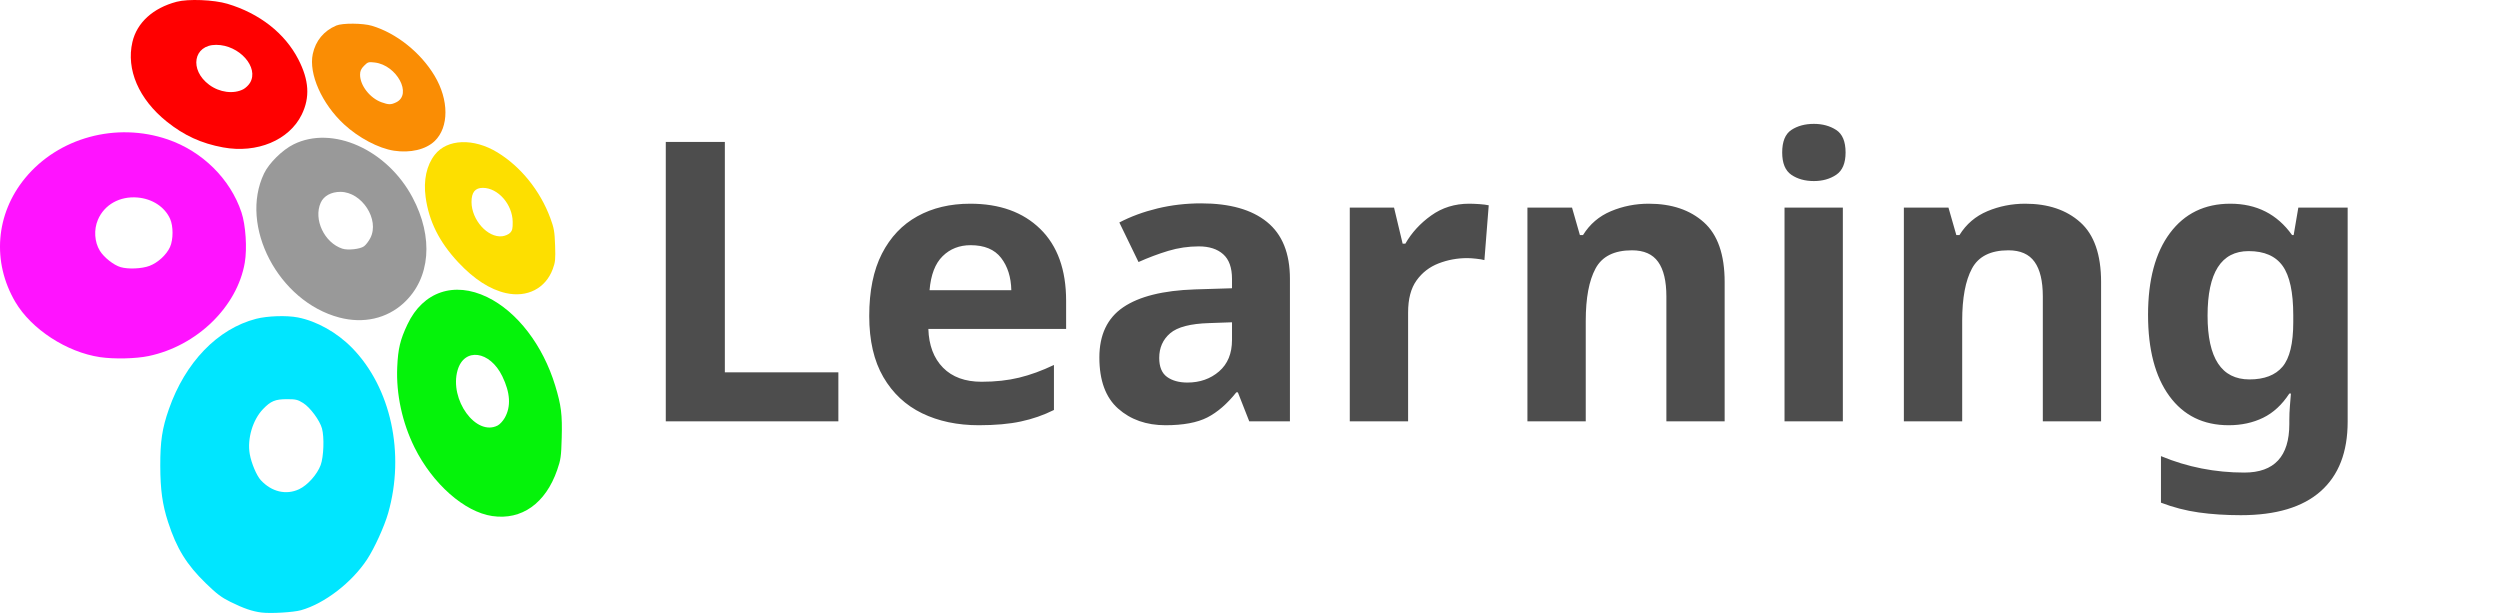
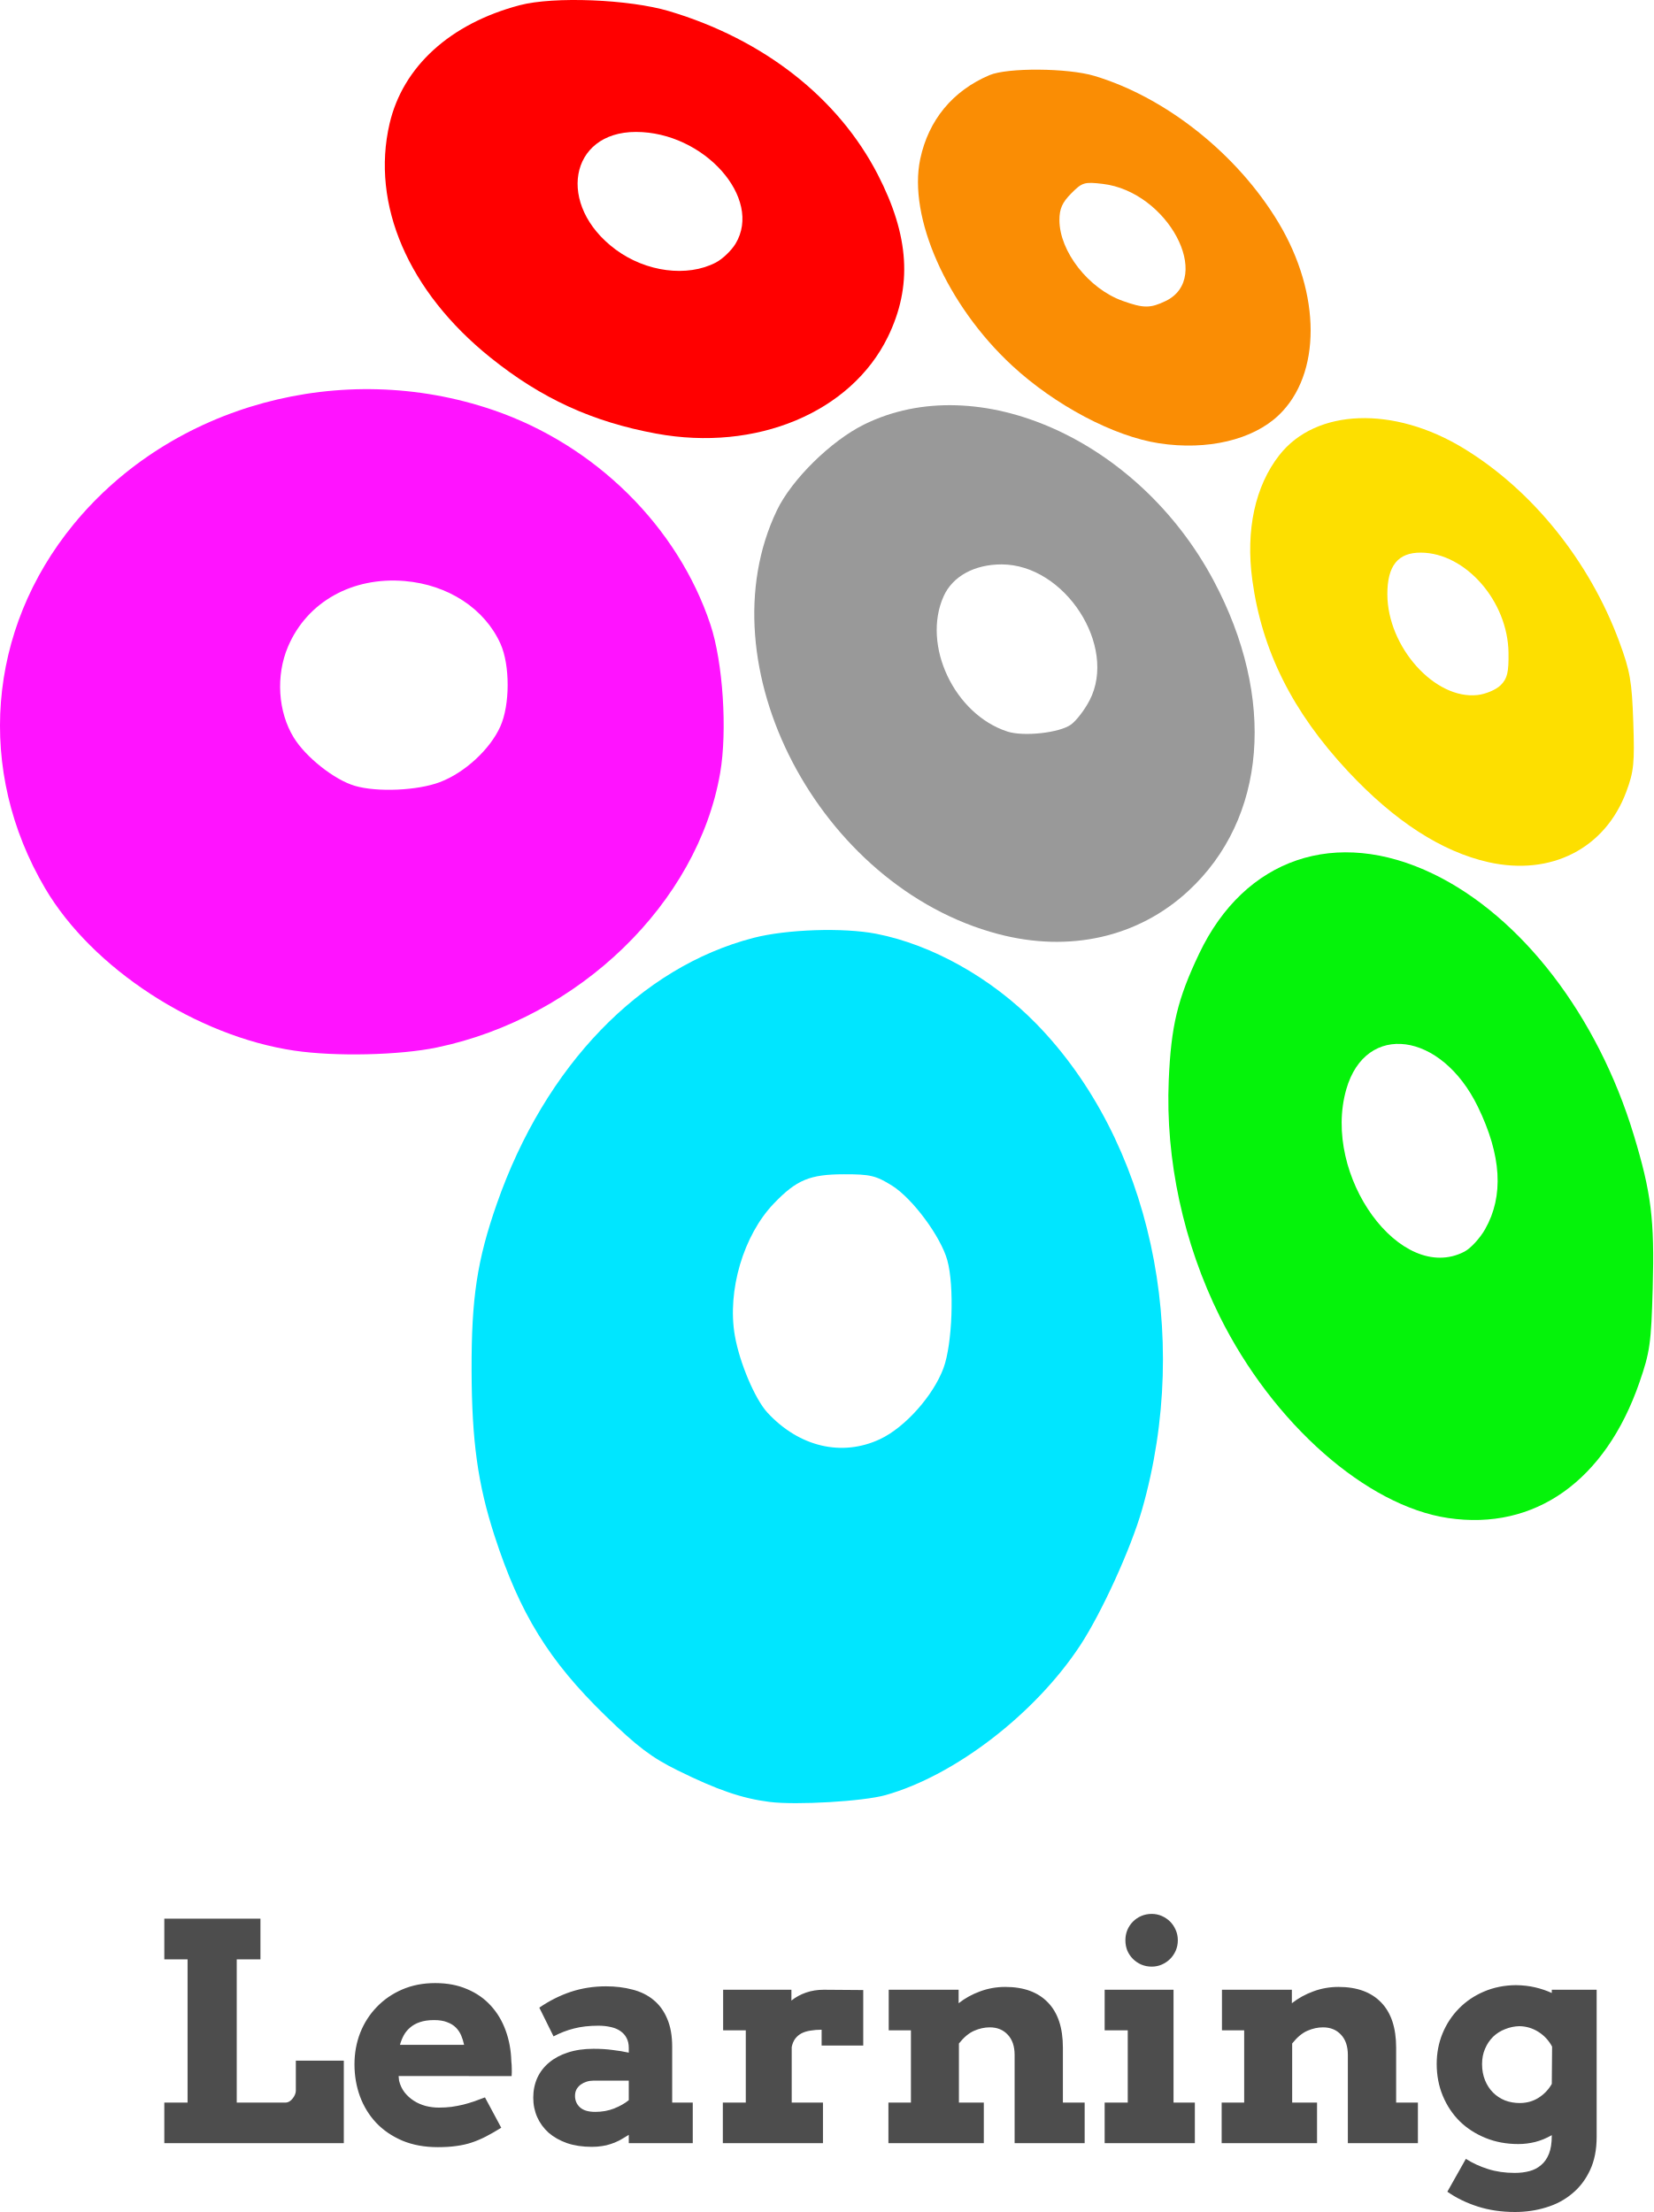
- <svg xmlns="http://www.w3.org/2000/svg" id="svg92220" version="1.1" viewBox="0 0 686.483 168.316" height="168.316mm" width="686.483mm">
+ <svg xmlns="http://www.w3.org/2000/svg" id="svg92220" version="1.1" viewBox="0 0 154.285 206.476" height="206.476mm" width="154.285mm">
  <defs id="defs92214">
    <filter id="filter92872" style="color-interpolation-filters:sRGB" x="-0.085" y="-0.078" width="1.171" height="1.154">
      <feFlood id="feFlood92862" result="flood" flood-color="rgb(0,0,0)" flood-opacity="0.263" />
      <feComposite id="feComposite92864" result="composite1" operator="in" in2="SourceGraphic" in="flood" />
      <feGaussianBlur id="feGaussianBlur92866" result="blur" stdDeviation="6.952" in="composite1" />
      <feOffset id="feOffset92868" result="offset" dy="-0.5" dx="-2.77556e-17" />
      <feComposite id="feComposite92870" result="composite2" operator="atop" in2="offset" in="offset" />
    </filter>
  </defs>
  <g transform="translate(-29.38409,-57.84512)" id="layer1">
+     <path style="font-weight:bold;font-size:107.452px;line-height:1.4;font-family:Arvo;-inkscape-font-specification:'Arvo Bold';letter-spacing:0px;fill:#4d4d4d;stroke-width:1.319" d="m 44.719,236.939 h 8.971 v 3.801 H 51.478 v 13.366 h 4.561 q 0.18,0 0.346,-0.097 0.18,-0.111 0.304,-0.276 0.138,-0.166 0.221,-0.359 0.083,-0.194 0.083,-0.373 v -2.806 h 4.478 v 7.699 H 44.719 v -3.787 h 2.17 v -13.366 h -2.17 z m 21.867,14.693 0.041,0.428 q 0.152,0.622 0.511,1.092 0.373,0.47 0.871,0.788 0.498,0.318 1.106,0.484 0.608,0.152 1.23,0.152 0.622,0 1.175,-0.069 0.567,-0.083 1.092,-0.207 0.525,-0.138 1.023,-0.304 0.498,-0.18 1.009,-0.373 l 1.52,2.834 q -0.788,0.484 -1.451,0.829 -0.65,0.332 -1.313,0.553 -0.663,0.221 -1.41,0.318 -0.746,0.111 -1.742,0.111 -1.866,0 -3.317,-0.608 -1.451,-0.622 -2.447,-1.673 -0.981,-1.05 -1.507,-2.46 -0.511,-1.41 -0.511,-2.986 0,-1.576 0.539,-2.958 0.553,-1.382 1.548,-2.405 0.995,-1.037 2.377,-1.631 1.382,-0.594 3.069,-0.594 1.686,0 2.986,0.567 1.313,0.553 2.212,1.548 0.898,0.981 1.382,2.322 0.484,1.327 0.525,2.861 0.041,0.346 0.041,0.691 0.014,0.332 -0.014,0.691 z m 3.304,-5.225 q -0.774,0 -1.327,0.194 -0.539,0.18 -0.912,0.511 -0.373,0.318 -0.594,0.733 -0.221,0.415 -0.346,0.871 h 5.985 q -0.097,-0.47 -0.276,-0.885 -0.18,-0.415 -0.498,-0.733 -0.318,-0.318 -0.816,-0.498 -0.484,-0.194 -1.216,-0.194 z m 18.176,10.712 q -0.484,0.304 -0.885,0.525 -0.401,0.207 -0.802,0.332 -0.401,0.138 -0.829,0.194 -0.428,0.069 -0.94,0.069 -1.285,0 -2.308,-0.346 -1.009,-0.359 -1.714,-0.968 -0.691,-0.622 -1.064,-1.451 -0.373,-0.843 -0.373,-1.825 0,-0.995 0.373,-1.838 0.387,-0.843 1.106,-1.438 0.719,-0.608 1.755,-0.94 1.051,-0.346 2.391,-0.346 0.981,0 1.783,0.111 0.816,0.097 1.507,0.249 v -0.442 q 0,-0.539 -0.207,-0.926 -0.207,-0.401 -0.581,-0.65 -0.373,-0.263 -0.898,-0.373 -0.525,-0.124 -1.147,-0.124 -1.299,0 -2.295,0.263 -0.981,0.249 -1.894,0.733 l -1.327,-2.682 q 1.41,-0.968 2.944,-1.479 1.548,-0.511 3.276,-0.511 1.341,0 2.474,0.304 1.147,0.29 1.963,0.968 0.816,0.663 1.272,1.742 0.47,1.078 0.47,2.626 v 5.211 h 1.921 v 3.787 h -5.971 z m -3.152,-2.142 q 0.981,0 1.783,-0.318 0.802,-0.318 1.368,-0.774 v -1.825 h -3.317 q -0.318,0 -0.622,0.097 -0.304,0.097 -0.553,0.276 -0.235,0.18 -0.387,0.442 -0.138,0.263 -0.138,0.608 0,0.636 0.456,1.064 0.47,0.428 1.41,0.428 z M 109.947,248.785 h -3.884 v -1.479 q -0.567,0 -1.037,0.083 -0.47,0.069 -0.829,0.249 -0.346,0.18 -0.594,0.498 -0.235,0.318 -0.332,0.788 v 5.183 h 2.917 v 3.787 h -9.344 v -3.787 h 2.142 v -6.745 h -2.115 v -3.787 h 6.372 v 1.009 q 0.608,-0.484 1.368,-0.746 0.76,-0.263 1.659,-0.263 0.912,0 1.88,0.014 0.968,0.014 1.797,0.014 z m 14.127,0.871 q 0,-1.203 -0.636,-1.88 -0.636,-0.691 -1.686,-0.691 -0.719,0 -1.451,0.318 -0.733,0.318 -1.424,1.189 v 5.515 h 2.322 v 3.787 h -8.902 v -3.787 h 2.101 v -6.745 h -2.073 v -3.787 h 6.524 v 1.258 q 0.898,-0.705 2.004,-1.106 1.12,-0.415 2.35,-0.415 2.585,0 3.981,1.451 1.396,1.438 1.396,4.216 v 5.128 h 2.032 v 3.787 h -6.538 z m 8.404,-6.082 h 6.427 v 10.533 h 1.99 v 3.787 h -8.418 v -3.787 h 2.156 v -6.745 h -2.156 z m 1.935,-4.617 q 0,-0.511 0.18,-0.954 0.194,-0.456 0.525,-0.788 0.332,-0.332 0.774,-0.525 0.456,-0.194 0.981,-0.194 0.498,0 0.94,0.194 0.442,0.194 0.774,0.525 0.332,0.332 0.525,0.788 0.194,0.442 0.194,0.954 0,0.511 -0.194,0.968 -0.194,0.442 -0.525,0.774 -0.332,0.332 -0.774,0.525 -0.442,0.194 -0.94,0.194 -0.525,0 -0.981,-0.194 -0.442,-0.194 -0.774,-0.525 -0.332,-0.332 -0.525,-0.774 -0.18,-0.456 -0.18,-0.968 z m 20.761,10.699 q 0,-1.203 -0.636,-1.88 -0.636,-0.691 -1.686,-0.691 -0.719,0 -1.451,0.318 -0.733,0.318 -1.424,1.189 v 5.515 h 2.322 v 3.787 h -8.902 v -3.787 h 2.101 v -6.745 h -2.073 v -3.787 h 6.524 v 1.258 q 0.898,-0.705 2.004,-1.106 1.12,-0.415 2.35,-0.415 2.585,0 3.981,1.451 1.396,1.438 1.396,4.216 v 5.128 h 2.032 v 3.787 h -6.538 z m 19.033,7.492 q -0.774,0.442 -1.548,0.636 -0.774,0.194 -1.576,0.194 -1.659,0 -3.055,-0.567 -1.396,-0.567 -2.419,-1.562 -1.009,-1.009 -1.576,-2.377 -0.567,-1.368 -0.567,-2.972 0,-1.507 0.539,-2.834 0.553,-1.341 1.534,-2.336 0.981,-1.009 2.35,-1.59 1.368,-0.581 2.972,-0.594 0.981,0.014 1.797,0.207 0.829,0.194 1.548,0.525 v -0.304 h 4.188 v 13.726 q 0,1.811 -0.622,3.124 -0.622,1.327 -1.673,2.184 -1.037,0.871 -2.419,1.285 -1.382,0.428 -2.903,0.428 -1.88,0 -3.483,-0.511 -1.59,-0.511 -2.834,-1.382 l 1.728,-3.069 q 0.954,0.608 2.073,0.954 1.12,0.359 2.488,0.359 0.746,0 1.368,-0.166 0.636,-0.166 1.092,-0.567 0.47,-0.387 0.733,-1.05 0.263,-0.663 0.263,-1.673 z m -2.986,-2.999 q 0.968,0 1.742,-0.484 0.788,-0.498 1.244,-1.299 l 0.028,-3.483 q -0.47,-0.871 -1.285,-1.382 -0.816,-0.511 -1.769,-0.525 -0.677,0.014 -1.327,0.276 -0.65,0.249 -1.133,0.719 -0.47,0.47 -0.746,1.12 -0.276,0.636 -0.276,1.424 0,0.829 0.276,1.507 0.276,0.677 0.746,1.147 0.47,0.47 1.106,0.733 0.65,0.249 1.396,0.249 z" id="text1" aria-label="Learning" />
    <g transform="matrix(0.9903362,0,0,1,-0.2400898,3.175)" id="g22866">
      <path id="path22806" d="m 57.668,152.744 c -9.25,-1.353 -19.061,-7.68 -23.502,-15.154 -6.521,-10.976 -5.48,-24.126 2.69,-33.986 9.246,-11.159 25.306,-15.484 39.551,-10.653 9.601,3.256 17.375,10.864 20.455,20.019 1.181,3.51 1.605,9.905 0.918,13.85 -2.112,12.125 -13.293,22.86 -26.693,25.625 -3.531,0.729 -9.559,0.863 -13.419,0.298 z m 13.695,-25.066 c 2.336,-0.874 4.727,-3.053 5.699,-5.194 0.916,-2.018 0.923,-5.723 0.014,-7.724 -1.488,-3.277 -4.93,-5.509 -9.025,-5.853 -4.948,-0.415 -9.202,1.952 -10.994,6.116 -1.168,2.715 -0.952,6.094 0.543,8.501 1.14,1.836 3.837,3.944 5.756,4.5 2.106,0.61 5.889,0.446 8.008,-0.346 z" style="fill:#ff13ff;fill-opacity:1;stroke:none;stroke-width:0.256;stop-color:#000000" />
      <path id="path22808" d="m 91.762,95.146 c -6.032,-1.102 -10.817,-3.274 -15.614,-7.086 -7.752,-6.161 -11.298,-14.301 -9.52,-21.856 1.252,-5.318 5.707,-9.333 12.258,-11.047 3.206,-0.839 10.319,-0.557 14.093,0.558 8.895,2.629 15.926,8.085 19.653,15.248 2.983,5.734 3.276,10.438 0.946,15.164 -3.472,7.041 -12.412,10.737 -21.816,9.018 z m 5.61,-15.97 c 0.631,-0.326 1.467,-1.117 1.857,-1.757 2.589,-4.246 -2.978,-10.434 -9.387,-10.434 -6.305,0 -7.51,6.863 -1.925,10.97 2.87,2.11 6.762,2.613 9.454,1.221 z" style="fill:#ff0000;fill-opacity:1;stroke:none;stroke-width:0.256;stop-color:#000000" />
      <path id="path22810" d="m 139.147,96.05 c -4.275,-0.647 -9.815,-3.549 -13.863,-7.261 -6.127,-5.618 -9.816,-13.842 -8.65,-19.281 0.779,-3.633 3.06,-6.368 6.526,-7.824 1.7,-0.714 7.379,-0.673 9.886,0.071 6.762,2.008 13.498,7.329 17.357,13.709 4.019,6.646 4.028,14.149 0.022,17.949 -2.445,2.319 -6.742,3.323 -11.278,2.637 z m 0.603,-13.277 c 4.552,-2.16 0.2,-10.214 -5.91,-10.937 -1.736,-0.206 -1.946,-0.143 -2.979,0.89 -0.845,0.845 -1.111,1.438 -1.111,2.478 0,2.932 2.746,6.414 5.956,7.552 1.968,0.698 2.603,0.701 4.043,0.017 z" style="fill:#fa8d04;fill-opacity:1;stroke:none;stroke-width:0.256;stop-color:#000000" />
      <path id="path22818" d="m 170.19,135.151 c -4.41,-0.979 -8.847,-3.819 -13.239,-8.474 -5.237,-5.551 -8.118,-11.258 -9.024,-17.872 -0.637,-4.654 0.264,-8.769 2.553,-11.659 3.443,-4.347 10.751,-4.611 17.356,-0.628 6.476,3.906 11.858,10.522 14.663,18.026 1.03,2.756 1.197,3.703 1.329,7.516 0.133,3.847 0.055,4.617 -0.658,6.514 -1.99,5.298 -7.093,7.884 -12.981,6.577 z m 1.146,-16.527 c 0.622,-0.622 0.759,-1.187 0.734,-3.027 -0.065,-4.812 -4.047,-9.318 -8.256,-9.343 -2.161,-0.013 -3.165,1.222 -3.161,3.883 0.008,4.918 4.475,9.862 8.502,9.409 0.78,-0.088 1.76,-0.503 2.181,-0.924 z" style="fill:#fddf00;fill-opacity:1;stroke:none;stroke-width:0.256;stop-color:#000000" />
      <path id="path22820" d="m 123.974,141.855 c -16.888,-4.423 -27.813,-25.144 -20.849,-39.546 1.39,-2.875 5.085,-6.48 8.21,-8.011 10.748,-5.264 25.847,1.4 32.927,14.533 5.937,11.012 5.015,22.261 -2.379,29.018 -4.723,4.317 -11.193,5.764 -17.91,4.005 z m 6.867,-19.551 c 0.5,-0.358 1.289,-1.377 1.753,-2.265 2.648,-5.064 -2.337,-12.686 -8.297,-12.686 -2.564,0 -4.616,1.117 -5.457,2.971 -2.07,4.561 0.996,11.013 6.002,12.63 1.527,0.493 4.913,0.126 5.998,-0.65 z" style="fill:#999999;fill-opacity:1;stroke:none;stroke-width:0.256;stop-color:#000000" />
      <path id="path22822" d="m 102.443,222.87 c -2.609,-0.329 -4.932,-1.118 -8.662,-2.941 -2.469,-1.207 -3.806,-2.209 -6.824,-5.116 -5.324,-5.128 -8.064,-9.532 -10.438,-16.777 -1.579,-4.819 -2.145,-8.858 -2.165,-15.45 -0.02,-6.747 0.521,-10.287 2.378,-15.55 4.546,-12.886 13.506,-22.079 24.193,-24.823 3.116,-0.8 8.467,-0.976 11.559,-0.381 5.267,1.015 10.884,4.14 15.071,8.384 10.747,10.897 14.716,28.945 9.979,45.371 -1.046,3.627 -3.803,9.62 -5.829,12.673 -4.239,6.386 -11.812,12.155 -18.345,13.973 -2.099,0.584 -8.41,0.952 -10.915,0.636 z m 10.411,-33.87 c 2.345,-1.092 5.005,-4.044 5.971,-6.627 0.839,-2.242 1.034,-7.644 0.363,-10.059 -0.613,-2.207 -3.283,-5.78 -5.21,-6.971 -1.519,-0.939 -2.058,-1.066 -4.518,-1.062 -3.236,0.005 -4.473,0.515 -6.619,2.726 -2.87,2.957 -4.417,8.149 -3.678,12.343 0.444,2.521 1.899,5.923 3.071,7.18 2.99,3.207 7.024,4.145 10.619,2.471 z" style="fill:#00e6ff;fill-opacity:1;stroke:none;stroke-width:0.256;stop-color:#000000" />
      <path id="path22824" d="m 166.385,196.37 c -7.704,-1.128 -16.521,-8.835 -21.525,-18.815 -3.422,-6.824 -5.13,-14.66 -4.808,-22.051 0.221,-5.083 0.822,-7.561 2.865,-11.815 4.288,-8.93 12.903,-11.833 22.073,-7.439 8.307,3.981 15.471,13.219 18.877,24.343 1.661,5.427 1.972,7.904 1.793,14.299 -0.145,5.17 -0.26,5.984 -1.255,8.828 -3.212,9.183 -9.854,13.846 -18.019,12.65 z m 1.539,-24.873 c 0.582,-0.301 1.456,-1.242 1.942,-2.09 1.775,-3.099 1.549,-6.877 -0.683,-11.429 -3.441,-7.016 -10.559,-7.961 -12.395,-1.645 -2.348,8.078 5.135,18.268 11.136,15.165 z" style="fill:#05f30a;fill-opacity:1;stroke:none;stroke-width:0.256;stop-color:#000000" />
    </g>
-     <text xml:space="preserve" style="font-style:italic;font-size:107.452px;line-height:1.4;font-family:'Cooper Lt BT';-inkscape-font-specification:'Cooper Lt BT Italic';text-align:start;letter-spacing:0px;writing-mode:lr-tb;direction:ltr;text-anchor:start;fill:#4d4d4d;stroke-width:5.007" x="202.532" y="173.531" id="text1">
-       <tspan id="tspan1" style="font-style:normal;font-variant:normal;font-weight:bold;font-stretch:normal;font-family:Arvo;-inkscape-font-specification:'Arvo Bold';fill:#4d4d4d;stroke-width:5.007" x="202.532" y="173.531">Learning</tspan>
-     </text>
  </g>
</svg>
